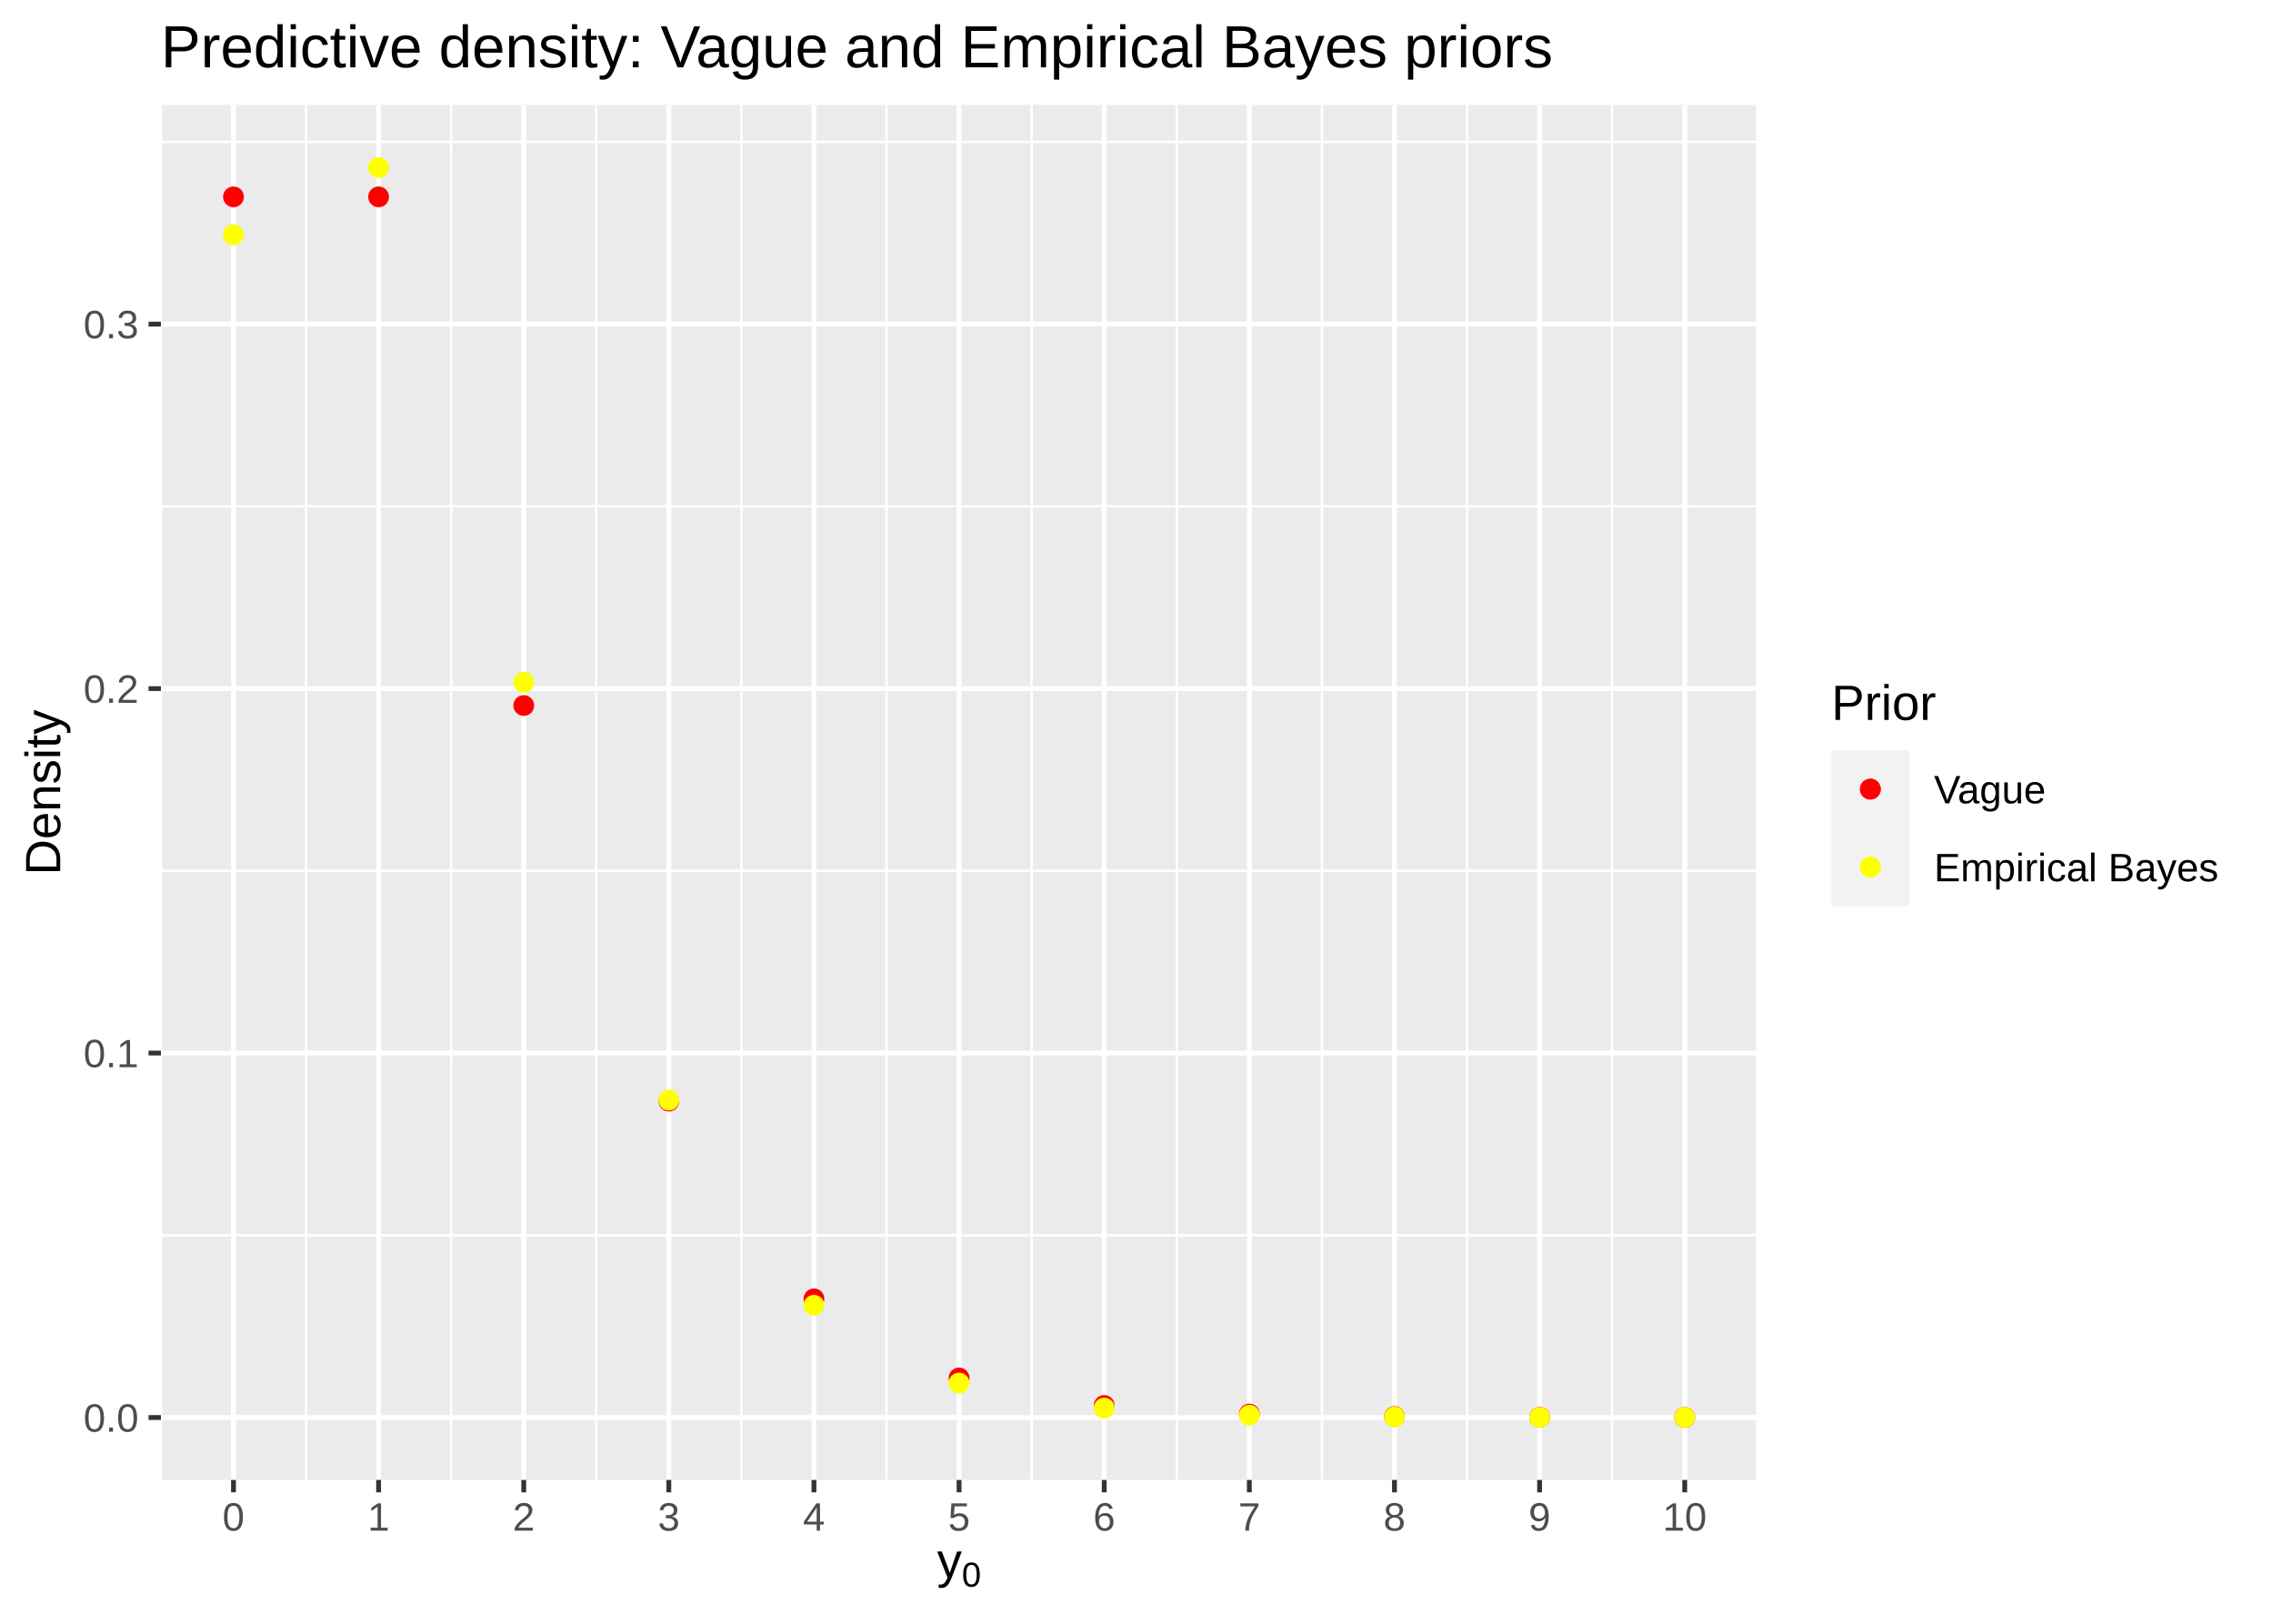
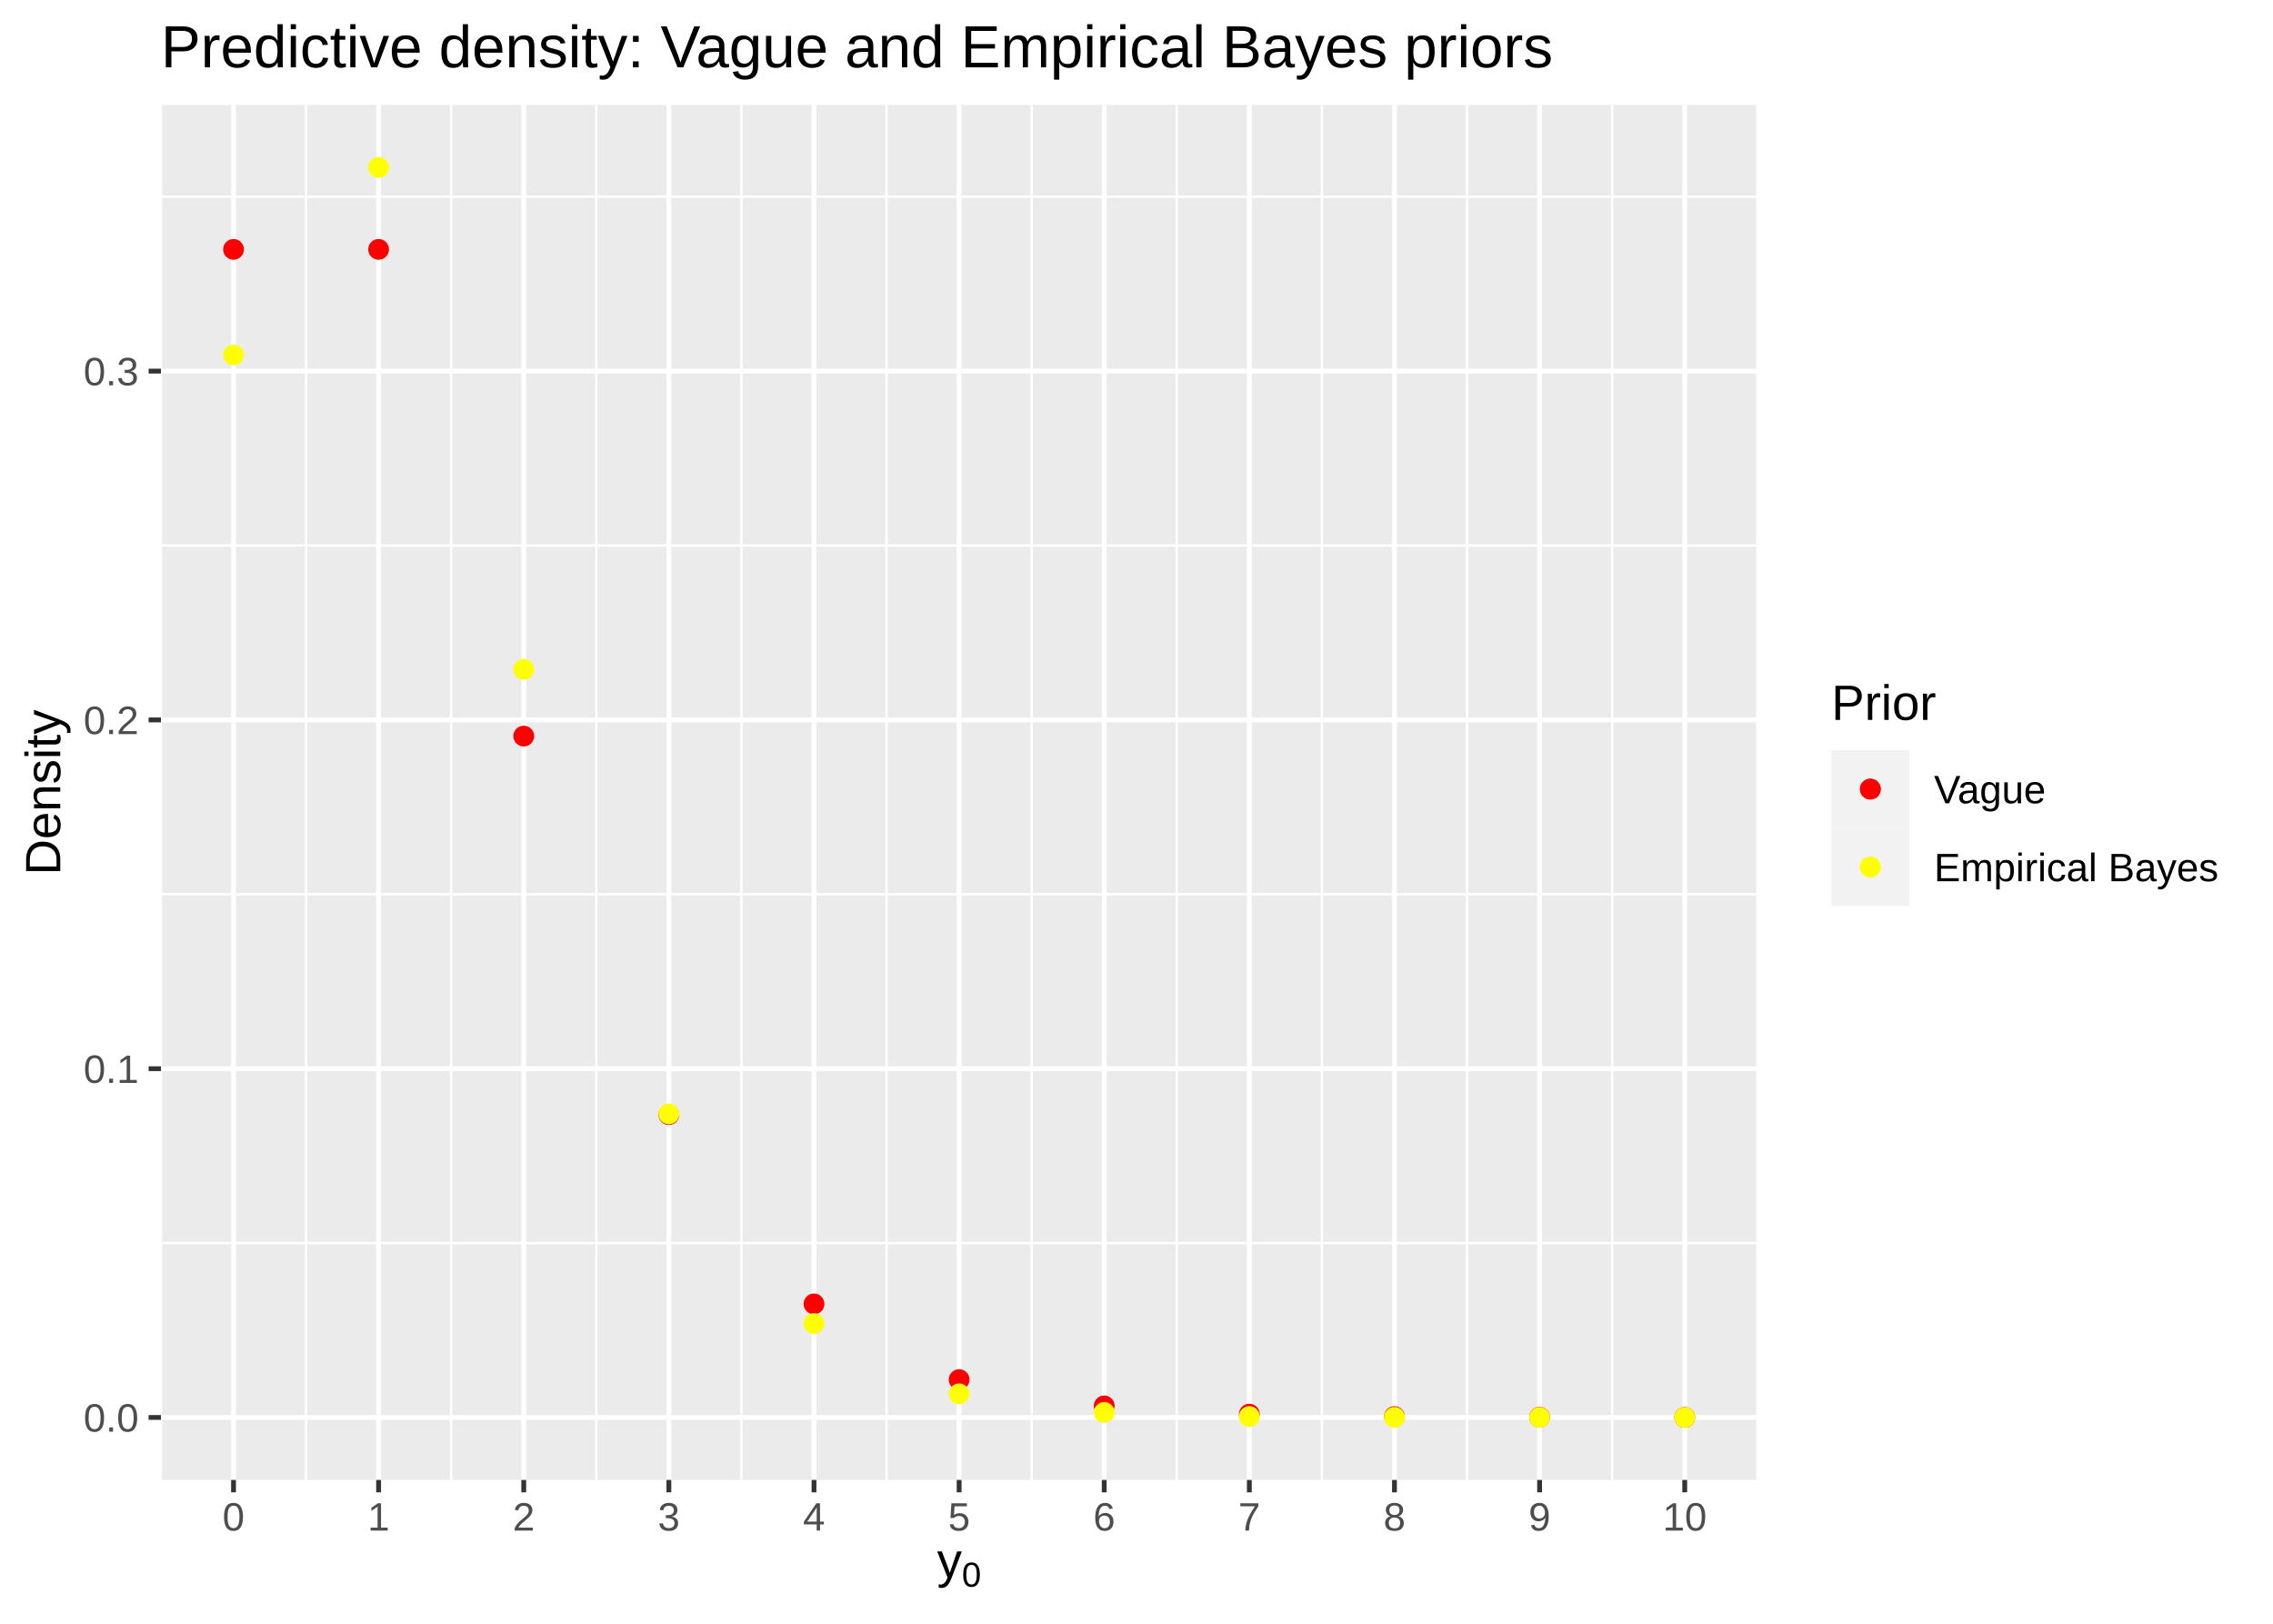
- <svg xmlns="http://www.w3.org/2000/svg" viewBox="0 0 504.00 360.00">
+ <svg xmlns="http://www.w3.org/2000/svg" class="svglite" width="504.00pt" height="360.00pt" viewBox="0 0 504.00 360.00">
  <defs>
    <style type="text/css">
-     line, polyline, polygon, path, rect, circle {
+     .svglite line, .svglite polyline, .svglite polygon, .svglite path, .svglite rect, .svglite circle {
      fill: none;
      stroke: #000000;
      stroke-linecap: round;
      stroke-linejoin: round;
      stroke-miterlimit: 10.00;
    }
  </style>
  </defs>
  <rect width="100%" height="100%" style="stroke: none; fill: #FFFFFF;" />
-   <rect x="0" y="0.00" width="504.00" height="360.00" style="stroke-width: 1.07; stroke: #FFFFFF; fill: #FFFFFF;" />
  <defs>
-     <clipPath id="cpMzUuNjh8Mzg5LjY1fDMyOC4xM3wyMy4yNw==">
-       <rect x="35.68" y="23.27" width="353.97" height="304.86" />
-     </clipPath>
-   </defs>
-   <rect x="35.68" y="23.27" width="353.97" height="304.86" style="stroke-width: 1.07; stroke: none; fill: #EBEBEB;" clip-path="url(#cpMzUuNjh8Mzg5LjY1fDMyOC4xM3wyMy4yNw==)" />
-   <polyline points="35.68,273.88 389.65,273.88 " style="stroke-width: 0.53; stroke: #FFFFFF; stroke-linecap: butt;" clip-path="url(#cpMzUuNjh8Mzg5LjY1fDMyOC4xM3wyMy4yNw==)" />
-   <polyline points="35.68,193.07 389.65,193.07 " style="stroke-width: 0.53; stroke: #FFFFFF; stroke-linecap: butt;" clip-path="url(#cpMzUuNjh8Mzg5LjY1fDMyOC4xM3wyMy4yNw==)" />
-   <polyline points="35.68,112.26 389.65,112.26 " style="stroke-width: 0.53; stroke: #FFFFFF; stroke-linecap: butt;" clip-path="url(#cpMzUuNjh8Mzg5LjY1fDMyOC4xM3wyMy4yNw==)" />
-   <polyline points="35.68,31.46 389.65,31.46 " style="stroke-width: 0.53; stroke: #FFFFFF; stroke-linecap: butt;" clip-path="url(#cpMzUuNjh8Mzg5LjY1fDMyOC4xM3wyMy4yNw==)" />
-   <polyline points="35.68,328.13 35.68,23.27 " style="stroke-width: 0.53; stroke: #FFFFFF; stroke-linecap: butt;" clip-path="url(#cpMzUuNjh8Mzg5LjY1fDMyOC4xM3wyMy4yNw==)" />
-   <polyline points="67.86,328.13 67.86,23.27 " style="stroke-width: 0.53; stroke: #FFFFFF; stroke-linecap: butt;" clip-path="url(#cpMzUuNjh8Mzg5LjY1fDMyOC4xM3wyMy4yNw==)" />
-   <polyline points="100.04,328.13 100.04,23.27 " style="stroke-width: 0.53; stroke: #FFFFFF; stroke-linecap: butt;" clip-path="url(#cpMzUuNjh8Mzg5LjY1fDMyOC4xM3wyMy4yNw==)" />
-   <polyline points="132.21,328.13 132.21,23.27 " style="stroke-width: 0.53; stroke: #FFFFFF; stroke-linecap: butt;" clip-path="url(#cpMzUuNjh8Mzg5LjY1fDMyOC4xM3wyMy4yNw==)" />
-   <polyline points="164.39,328.13 164.39,23.27 " style="stroke-width: 0.53; stroke: #FFFFFF; stroke-linecap: butt;" clip-path="url(#cpMzUuNjh8Mzg5LjY1fDMyOC4xM3wyMy4yNw==)" />
-   <polyline points="196.57,328.13 196.57,23.27 " style="stroke-width: 0.53; stroke: #FFFFFF; stroke-linecap: butt;" clip-path="url(#cpMzUuNjh8Mzg5LjY1fDMyOC4xM3wyMy4yNw==)" />
-   <polyline points="228.75,328.13 228.75,23.27 " style="stroke-width: 0.53; stroke: #FFFFFF; stroke-linecap: butt;" clip-path="url(#cpMzUuNjh8Mzg5LjY1fDMyOC4xM3wyMy4yNw==)" />
-   <polyline points="260.93,328.13 260.93,23.27 " style="stroke-width: 0.53; stroke: #FFFFFF; stroke-linecap: butt;" clip-path="url(#cpMzUuNjh8Mzg5LjY1fDMyOC4xM3wyMy4yNw==)" />
-   <polyline points="293.11,328.13 293.11,23.27 " style="stroke-width: 0.53; stroke: #FFFFFF; stroke-linecap: butt;" clip-path="url(#cpMzUuNjh8Mzg5LjY1fDMyOC4xM3wyMy4yNw==)" />
-   <polyline points="325.29,328.13 325.29,23.27 " style="stroke-width: 0.53; stroke: #FFFFFF; stroke-linecap: butt;" clip-path="url(#cpMzUuNjh8Mzg5LjY1fDMyOC4xM3wyMy4yNw==)" />
-   <polyline points="357.47,328.13 357.47,23.27 " style="stroke-width: 0.53; stroke: #FFFFFF; stroke-linecap: butt;" clip-path="url(#cpMzUuNjh8Mzg5LjY1fDMyOC4xM3wyMy4yNw==)" />
-   <polyline points="389.65,328.13 389.65,23.27 " style="stroke-width: 0.53; stroke: #FFFFFF; stroke-linecap: butt;" clip-path="url(#cpMzUuNjh8Mzg5LjY1fDMyOC4xM3wyMy4yNw==)" />
-   <polyline points="35.68,314.28 389.65,314.28 " style="stroke-width: 1.07; stroke: #FFFFFF; stroke-linecap: butt;" clip-path="url(#cpMzUuNjh8Mzg5LjY1fDMyOC4xM3wyMy4yNw==)" />
-   <polyline points="35.68,233.47 389.65,233.47 " style="stroke-width: 1.07; stroke: #FFFFFF; stroke-linecap: butt;" clip-path="url(#cpMzUuNjh8Mzg5LjY1fDMyOC4xM3wyMy4yNw==)" />
-   <polyline points="35.68,152.67 389.65,152.67 " style="stroke-width: 1.07; stroke: #FFFFFF; stroke-linecap: butt;" clip-path="url(#cpMzUuNjh8Mzg5LjY1fDMyOC4xM3wyMy4yNw==)" />
-   <polyline points="35.68,71.86 389.65,71.86 " style="stroke-width: 1.07; stroke: #FFFFFF; stroke-linecap: butt;" clip-path="url(#cpMzUuNjh8Mzg5LjY1fDMyOC4xM3wyMy4yNw==)" />
-   <polyline points="51.77,328.13 51.77,23.27 " style="stroke-width: 1.07; stroke: #FFFFFF; stroke-linecap: butt;" clip-path="url(#cpMzUuNjh8Mzg5LjY1fDMyOC4xM3wyMy4yNw==)" />
-   <polyline points="83.95,328.13 83.95,23.27 " style="stroke-width: 1.07; stroke: #FFFFFF; stroke-linecap: butt;" clip-path="url(#cpMzUuNjh8Mzg5LjY1fDMyOC4xM3wyMy4yNw==)" />
-   <polyline points="116.13,328.13 116.13,23.27 " style="stroke-width: 1.07; stroke: #FFFFFF; stroke-linecap: butt;" clip-path="url(#cpMzUuNjh8Mzg5LjY1fDMyOC4xM3wyMy4yNw==)" />
-   <polyline points="148.30,328.13 148.30,23.27 " style="stroke-width: 1.07; stroke: #FFFFFF; stroke-linecap: butt;" clip-path="url(#cpMzUuNjh8Mzg5LjY1fDMyOC4xM3wyMy4yNw==)" />
-   <polyline points="180.48,328.13 180.48,23.27 " style="stroke-width: 1.07; stroke: #FFFFFF; stroke-linecap: butt;" clip-path="url(#cpMzUuNjh8Mzg5LjY1fDMyOC4xM3wyMy4yNw==)" />
-   <polyline points="212.66,328.13 212.66,23.27 " style="stroke-width: 1.07; stroke: #FFFFFF; stroke-linecap: butt;" clip-path="url(#cpMzUuNjh8Mzg5LjY1fDMyOC4xM3wyMy4yNw==)" />
-   <polyline points="244.84,328.13 244.84,23.27 " style="stroke-width: 1.07; stroke: #FFFFFF; stroke-linecap: butt;" clip-path="url(#cpMzUuNjh8Mzg5LjY1fDMyOC4xM3wyMy4yNw==)" />
-   <polyline points="277.02,328.13 277.02,23.27 " style="stroke-width: 1.07; stroke: #FFFFFF; stroke-linecap: butt;" clip-path="url(#cpMzUuNjh8Mzg5LjY1fDMyOC4xM3wyMy4yNw==)" />
-   <polyline points="309.20,328.13 309.20,23.27 " style="stroke-width: 1.07; stroke: #FFFFFF; stroke-linecap: butt;" clip-path="url(#cpMzUuNjh8Mzg5LjY1fDMyOC4xM3wyMy4yNw==)" />
-   <polyline points="341.38,328.13 341.38,23.27 " style="stroke-width: 1.07; stroke: #FFFFFF; stroke-linecap: butt;" clip-path="url(#cpMzUuNjh8Mzg5LjY1fDMyOC4xM3wyMy4yNw==)" />
-   <polyline points="373.56,328.13 373.56,23.27 " style="stroke-width: 1.07; stroke: #FFFFFF; stroke-linecap: butt;" clip-path="url(#cpMzUuNjh8Mzg5LjY1fDMyOC4xM3wyMy4yNw==)" />
-   <circle cx="51.77" cy="43.65" r="1.95" style="stroke-width: 0.71; stroke: #FF0000; fill: #FF0000;" clip-path="url(#cpMzUuNjh8Mzg5LjY1fDMyOC4xM3wyMy4yNw==)" />
-   <circle cx="83.95" cy="43.65" r="1.95" style="stroke-width: 0.71; stroke: #FF0000; fill: #FF0000;" clip-path="url(#cpMzUuNjh8Mzg5LjY1fDMyOC4xM3wyMy4yNw==)" />
-   <circle cx="116.13" cy="156.42" r="1.95" style="stroke-width: 0.71; stroke: #FF0000; fill: #FF0000;" clip-path="url(#cpMzUuNjh8Mzg5LjY1fDMyOC4xM3wyMy4yNw==)" />
-   <circle cx="148.30" cy="244.12" r="1.95" style="stroke-width: 0.71; stroke: #FF0000; fill: #FF0000;" clip-path="url(#cpMzUuNjh8Mzg5LjY1fDMyOC4xM3wyMy4yNw==)" />
-   <circle cx="180.48" cy="287.97" r="1.95" style="stroke-width: 0.71; stroke: #FF0000; fill: #FF0000;" clip-path="url(#cpMzUuNjh8Mzg5LjY1fDMyOC4xM3wyMy4yNw==)" />
-   <circle cx="212.66" cy="305.51" r="1.95" style="stroke-width: 0.71; stroke: #FF0000; fill: #FF0000;" clip-path="url(#cpMzUuNjh8Mzg5LjY1fDMyOC4xM3wyMy4yNw==)" />
-   <circle cx="244.84" cy="311.60" r="1.95" style="stroke-width: 0.71; stroke: #FF0000; fill: #FF0000;" clip-path="url(#cpMzUuNjh8Mzg5LjY1fDMyOC4xM3wyMy4yNw==)" />
-   <circle cx="277.02" cy="313.51" r="1.95" style="stroke-width: 0.71; stroke: #FF0000; fill: #FF0000;" clip-path="url(#cpMzUuNjh8Mzg5LjY1fDMyOC4xM3wyMy4yNw==)" />
-   <circle cx="309.20" cy="314.07" r="1.95" style="stroke-width: 0.71; stroke: #FF0000; fill: #FF0000;" clip-path="url(#cpMzUuNjh8Mzg5LjY1fDMyOC4xM3wyMy4yNw==)" />
-   <circle cx="341.38" cy="314.23" r="1.95" style="stroke-width: 0.71; stroke: #FF0000; fill: #FF0000;" clip-path="url(#cpMzUuNjh8Mzg5LjY1fDMyOC4xM3wyMy4yNw==)" />
-   <circle cx="373.56" cy="314.27" r="1.95" style="stroke-width: 0.71; stroke: #FF0000; fill: #FF0000;" clip-path="url(#cpMzUuNjh8Mzg5LjY1fDMyOC4xM3wyMy4yNw==)" />
-   <circle cx="51.77" cy="52.05" r="1.95" style="stroke-width: 0.71; stroke: #FFFF00; fill: #FFFF00;" clip-path="url(#cpMzUuNjh8Mzg5LjY1fDMyOC4xM3wyMy4yNw==)" />
-   <circle cx="83.95" cy="37.13" r="1.95" style="stroke-width: 0.71; stroke: #FFFF00; fill: #FFFF00;" clip-path="url(#cpMzUuNjh8Mzg5LjY1fDMyOC4xM3wyMy4yNw==)" />
-   <circle cx="116.13" cy="151.29" r="1.95" style="stroke-width: 0.71; stroke: #FFFF00; fill: #FFFF00;" clip-path="url(#cpMzUuNjh8Mzg5LjY1fDMyOC4xM3wyMy4yNw==)" />
-   <circle cx="148.30" cy="243.90" r="1.95" style="stroke-width: 0.71; stroke: #FFFF00; fill: #FFFF00;" clip-path="url(#cpMzUuNjh8Mzg5LjY1fDMyOC4xM3wyMy4yNw==)" />
-   <circle cx="180.48" cy="289.39" r="1.95" style="stroke-width: 0.71; stroke: #FFFF00; fill: #FFFF00;" clip-path="url(#cpMzUuNjh8Mzg5LjY1fDMyOC4xM3wyMy4yNw==)" />
-   <circle cx="212.66" cy="306.64" r="1.95" style="stroke-width: 0.71; stroke: #FFFF00; fill: #FFFF00;" clip-path="url(#cpMzUuNjh8Mzg5LjY1fDMyOC4xM3wyMy4yNw==)" />
-   <circle cx="244.84" cy="312.18" r="1.95" style="stroke-width: 0.71; stroke: #FFFF00; fill: #FFFF00;" clip-path="url(#cpMzUuNjh8Mzg5LjY1fDMyOC4xM3wyMy4yNw==)" />
-   <circle cx="277.02" cy="313.75" r="1.95" style="stroke-width: 0.71; stroke: #FFFF00; fill: #FFFF00;" clip-path="url(#cpMzUuNjh8Mzg5LjY1fDMyOC4xM3wyMy4yNw==)" />
-   <circle cx="309.20" cy="314.15" r="1.95" style="stroke-width: 0.71; stroke: #FFFF00; fill: #FFFF00;" clip-path="url(#cpMzUuNjh8Mzg5LjY1fDMyOC4xM3wyMy4yNw==)" />
-   <circle cx="341.38" cy="314.25" r="1.95" style="stroke-width: 0.71; stroke: #FFFF00; fill: #FFFF00;" clip-path="url(#cpMzUuNjh8Mzg5LjY1fDMyOC4xM3wyMy4yNw==)" />
-   <circle cx="373.56" cy="314.27" r="1.95" style="stroke-width: 0.71; stroke: #FFFF00; fill: #FFFF00;" clip-path="url(#cpMzUuNjh8Mzg5LjY1fDMyOC4xM3wyMy4yNw==)" />
-   <defs>
-     <clipPath id="cpMC4wMHw1MDQuMDB8MzYwLjAwfDAuMDA=">
+     <clipPath id="cpMC4wMHw1MDQuMDB8MC4wMHwzNjAuMDA=">
      <rect x="0.00" y="0.00" width="504.00" height="360.00" />
    </clipPath>
  </defs>
-   <g clip-path="url(#cpMC4wMHw1MDQuMDB8MzYwLjAwfDAuMDA=)">
-     <text x="18.51" y="317.43" style="font-size: 8.80px; fill: #4D4D4D; font-family: Arial;" textLength="12.23px" lengthAdjust="spacingAndGlyphs">0.0</text>
+   <g clip-path="url(#cpMC4wMHw1MDQuMDB8MC4wMHwzNjAuMDA=)">
+     <rect x="0" y="0.00" width="504.00" height="360.00" style="stroke-width: 1.07; stroke: #FFFFFF; fill: #FFFFFF;" />
  </g>
-   <g clip-path="url(#cpMC4wMHw1MDQuMDB8MzYwLjAwfDAuMDA=)">
-     <text x="18.51" y="236.62" style="font-size: 8.80px; fill: #4D4D4D; font-family: Arial;" textLength="12.23px" lengthAdjust="spacingAndGlyphs">0.1</text>
+   <defs>
+     <clipPath id="cpMzUuNjl8Mzg5LjY1fDIzLjI3fDMyOC4xMg==">
+       <rect x="35.69" y="23.27" width="353.96" height="304.86" />
+     </clipPath>
+   </defs>
+   <g clip-path="url(#cpMzUuNjl8Mzg5LjY1fDIzLjI3fDMyOC4xMg==)">
+     <rect x="35.69" y="23.27" width="353.96" height="304.86" style="stroke-width: 1.07; stroke: none; fill: #EBEBEB;" />
+     <polyline points="35.69,275.60 389.65,275.60 " style="stroke-width: 0.53; stroke: #FFFFFF; stroke-linecap: butt;" />
+     <polyline points="35.69,198.27 389.65,198.27 " style="stroke-width: 0.53; stroke: #FFFFFF; stroke-linecap: butt;" />
+     <polyline points="35.69,120.95 389.65,120.95 " style="stroke-width: 0.53; stroke: #FFFFFF; stroke-linecap: butt;" />
+     <polyline points="35.69,43.62 389.65,43.62 " style="stroke-width: 0.53; stroke: #FFFFFF; stroke-linecap: butt;" />
+     <polyline points="35.69,328.12 35.69,23.27 " style="stroke-width: 0.53; stroke: #FFFFFF; stroke-linecap: butt;" />
+     <polyline points="67.87,328.12 67.87,23.27 " style="stroke-width: 0.53; stroke: #FFFFFF; stroke-linecap: butt;" />
+     <polyline points="100.04,328.12 100.04,23.27 " style="stroke-width: 0.53; stroke: #FFFFFF; stroke-linecap: butt;" />
+     <polyline points="132.22,328.12 132.22,23.27 " style="stroke-width: 0.53; stroke: #FFFFFF; stroke-linecap: butt;" />
+     <polyline points="164.40,328.12 164.40,23.27 " style="stroke-width: 0.53; stroke: #FFFFFF; stroke-linecap: butt;" />
+     <polyline points="196.58,328.12 196.58,23.27 " style="stroke-width: 0.53; stroke: #FFFFFF; stroke-linecap: butt;" />
+     <polyline points="228.76,328.12 228.76,23.27 " style="stroke-width: 0.53; stroke: #FFFFFF; stroke-linecap: butt;" />
+     <polyline points="260.93,328.12 260.93,23.27 " style="stroke-width: 0.53; stroke: #FFFFFF; stroke-linecap: butt;" />
+     <polyline points="293.11,328.12 293.11,23.27 " style="stroke-width: 0.53; stroke: #FFFFFF; stroke-linecap: butt;" />
+     <polyline points="325.29,328.12 325.29,23.27 " style="stroke-width: 0.53; stroke: #FFFFFF; stroke-linecap: butt;" />
+     <polyline points="357.47,328.12 357.47,23.27 " style="stroke-width: 0.53; stroke: #FFFFFF; stroke-linecap: butt;" />
+     <polyline points="389.65,328.12 389.65,23.27 " style="stroke-width: 0.53; stroke: #FFFFFF; stroke-linecap: butt;" />
+     <polyline points="35.69,314.26 389.65,314.26 " style="stroke-width: 1.07; stroke: #FFFFFF; stroke-linecap: butt;" />
+     <polyline points="35.69,236.94 389.65,236.94 " style="stroke-width: 1.07; stroke: #FFFFFF; stroke-linecap: butt;" />
+     <polyline points="35.69,159.61 389.65,159.61 " style="stroke-width: 1.07; stroke: #FFFFFF; stroke-linecap: butt;" />
+     <polyline points="35.69,82.28 389.65,82.28 " style="stroke-width: 1.07; stroke: #FFFFFF; stroke-linecap: butt;" />
+     <polyline points="51.78,328.12 51.78,23.27 " style="stroke-width: 1.07; stroke: #FFFFFF; stroke-linecap: butt;" />
+     <polyline points="83.95,328.12 83.95,23.27 " style="stroke-width: 1.07; stroke: #FFFFFF; stroke-linecap: butt;" />
+     <polyline points="116.13,328.12 116.13,23.27 " style="stroke-width: 1.07; stroke: #FFFFFF; stroke-linecap: butt;" />
+     <polyline points="148.31,328.12 148.31,23.27 " style="stroke-width: 1.07; stroke: #FFFFFF; stroke-linecap: butt;" />
+     <polyline points="180.49,328.12 180.49,23.27 " style="stroke-width: 1.07; stroke: #FFFFFF; stroke-linecap: butt;" />
+     <polyline points="212.67,328.12 212.67,23.27 " style="stroke-width: 1.07; stroke: #FFFFFF; stroke-linecap: butt;" />
+     <polyline points="244.84,328.12 244.84,23.27 " style="stroke-width: 1.07; stroke: #FFFFFF; stroke-linecap: butt;" />
+     <polyline points="277.02,328.12 277.02,23.27 " style="stroke-width: 1.07; stroke: #FFFFFF; stroke-linecap: butt;" />
+     <polyline points="309.20,328.12 309.20,23.27 " style="stroke-width: 1.07; stroke: #FFFFFF; stroke-linecap: butt;" />
+     <polyline points="341.38,328.12 341.38,23.27 " style="stroke-width: 1.07; stroke: #FFFFFF; stroke-linecap: butt;" />
+     <polyline points="373.56,328.12 373.56,23.27 " style="stroke-width: 1.07; stroke: #FFFFFF; stroke-linecap: butt;" />
+     <circle cx="51.78" cy="55.29" r="1.95" style="stroke-width: 0.71; stroke: #FF0000; fill: #FF0000;" />
+     <circle cx="83.95" cy="55.29" r="1.95" style="stroke-width: 0.71; stroke: #FF0000; fill: #FF0000;" />
+     <circle cx="116.13" cy="163.20" r="1.95" style="stroke-width: 0.71; stroke: #FF0000; fill: #FF0000;" />
+     <circle cx="148.31" cy="247.13" r="1.95" style="stroke-width: 0.71; stroke: #FF0000; fill: #FF0000;" />
+     <circle cx="180.49" cy="289.09" r="1.95" style="stroke-width: 0.71; stroke: #FF0000; fill: #FF0000;" />
+     <circle cx="212.67" cy="305.87" r="1.95" style="stroke-width: 0.71; stroke: #FF0000; fill: #FF0000;" />
+     <circle cx="244.84" cy="311.70" r="1.95" style="stroke-width: 0.71; stroke: #FF0000; fill: #FF0000;" />
+     <circle cx="277.02" cy="313.53" r="1.95" style="stroke-width: 0.71; stroke: #FF0000; fill: #FF0000;" />
+     <circle cx="309.20" cy="314.07" r="1.95" style="stroke-width: 0.71; stroke: #FF0000; fill: #FF0000;" />
+     <circle cx="341.38" cy="314.21" r="1.95" style="stroke-width: 0.71; stroke: #FF0000; fill: #FF0000;" />
+     <circle cx="373.56" cy="314.25" r="1.95" style="stroke-width: 0.71; stroke: #FF0000; fill: #FF0000;" />
+     <circle cx="51.78" cy="78.70" r="1.95" style="stroke-width: 0.71; stroke: #FFFF00; fill: #FFFF00;" />
+     <circle cx="83.95" cy="37.12" r="1.95" style="stroke-width: 0.71; stroke: #FFFF00; fill: #FFFF00;" />
+     <circle cx="116.13" cy="148.41" r="1.95" style="stroke-width: 0.71; stroke: #FFFF00; fill: #FFFF00;" />
+     <circle cx="148.31" cy="246.97" r="1.95" style="stroke-width: 0.71; stroke: #FFFF00; fill: #FFFF00;" />
+     <circle cx="180.49" cy="293.45" r="1.95" style="stroke-width: 0.71; stroke: #FFFF00; fill: #FFFF00;" />
+     <circle cx="212.67" cy="309.03" r="1.95" style="stroke-width: 0.71; stroke: #FFFF00; fill: #FFFF00;" />
+     <circle cx="244.84" cy="313.15" r="1.95" style="stroke-width: 0.71; stroke: #FFFF00; fill: #FFFF00;" />
+     <circle cx="277.02" cy="314.06" r="1.95" style="stroke-width: 0.71; stroke: #FFFF00; fill: #FFFF00;" />
+     <circle cx="309.20" cy="314.23" r="1.95" style="stroke-width: 0.71; stroke: #FFFF00; fill: #FFFF00;" />
+     <circle cx="341.38" cy="314.26" r="1.95" style="stroke-width: 0.71; stroke: #FFFF00; fill: #FFFF00;" />
+     <circle cx="373.56" cy="314.26" r="1.95" style="stroke-width: 0.71; stroke: #FFFF00; fill: #FFFF00;" />
  </g>
-   <g clip-path="url(#cpMC4wMHw1MDQuMDB8MzYwLjAwfDAuMDA=)">
-     <text x="18.51" y="155.82" style="font-size: 8.80px; fill: #4D4D4D; font-family: Arial;" textLength="12.23px" lengthAdjust="spacingAndGlyphs">0.2</text>
-   </g>
-   <g clip-path="url(#cpMC4wMHw1MDQuMDB8MzYwLjAwfDAuMDA=)">
-     <text x="18.51" y="75.01" style="font-size: 8.80px; fill: #4D4D4D; font-family: Arial;" textLength="12.23px" lengthAdjust="spacingAndGlyphs">0.3</text>
-   </g>
-   <polyline points="32.94,314.28 35.68,314.28 " style="stroke-width: 1.07; stroke: #333333; stroke-linecap: butt;" clip-path="url(#cpMC4wMHw1MDQuMDB8MzYwLjAwfDAuMDA=)" />
-   <polyline points="32.94,233.47 35.68,233.47 " style="stroke-width: 1.07; stroke: #333333; stroke-linecap: butt;" clip-path="url(#cpMC4wMHw1MDQuMDB8MzYwLjAwfDAuMDA=)" />
-   <polyline points="32.94,152.67 35.68,152.67 " style="stroke-width: 1.07; stroke: #333333; stroke-linecap: butt;" clip-path="url(#cpMC4wMHw1MDQuMDB8MzYwLjAwfDAuMDA=)" />
-   <polyline points="32.94,71.86 35.68,71.86 " style="stroke-width: 1.07; stroke: #333333; stroke-linecap: butt;" clip-path="url(#cpMC4wMHw1MDQuMDB8MzYwLjAwfDAuMDA=)" />
-   <polyline points="51.77,330.87 51.77,328.13 " style="stroke-width: 1.07; stroke: #333333; stroke-linecap: butt;" clip-path="url(#cpMC4wMHw1MDQuMDB8MzYwLjAwfDAuMDA=)" />
-   <polyline points="83.95,330.87 83.95,328.13 " style="stroke-width: 1.07; stroke: #333333; stroke-linecap: butt;" clip-path="url(#cpMC4wMHw1MDQuMDB8MzYwLjAwfDAuMDA=)" />
-   <polyline points="116.13,330.87 116.13,328.13 " style="stroke-width: 1.07; stroke: #333333; stroke-linecap: butt;" clip-path="url(#cpMC4wMHw1MDQuMDB8MzYwLjAwfDAuMDA=)" />
-   <polyline points="148.30,330.87 148.30,328.13 " style="stroke-width: 1.07; stroke: #333333; stroke-linecap: butt;" clip-path="url(#cpMC4wMHw1MDQuMDB8MzYwLjAwfDAuMDA=)" />
-   <polyline points="180.48,330.87 180.48,328.13 " style="stroke-width: 1.07; stroke: #333333; stroke-linecap: butt;" clip-path="url(#cpMC4wMHw1MDQuMDB8MzYwLjAwfDAuMDA=)" />
-   <polyline points="212.66,330.87 212.66,328.13 " style="stroke-width: 1.07; stroke: #333333; stroke-linecap: butt;" clip-path="url(#cpMC4wMHw1MDQuMDB8MzYwLjAwfDAuMDA=)" />
-   <polyline points="244.84,330.87 244.84,328.13 " style="stroke-width: 1.07; stroke: #333333; stroke-linecap: butt;" clip-path="url(#cpMC4wMHw1MDQuMDB8MzYwLjAwfDAuMDA=)" />
-   <polyline points="277.02,330.87 277.02,328.13 " style="stroke-width: 1.07; stroke: #333333; stroke-linecap: butt;" clip-path="url(#cpMC4wMHw1MDQuMDB8MzYwLjAwfDAuMDA=)" />
-   <polyline points="309.20,330.87 309.20,328.13 " style="stroke-width: 1.07; stroke: #333333; stroke-linecap: butt;" clip-path="url(#cpMC4wMHw1MDQuMDB8MzYwLjAwfDAuMDA=)" />
-   <polyline points="341.38,330.87 341.38,328.13 " style="stroke-width: 1.07; stroke: #333333; stroke-linecap: butt;" clip-path="url(#cpMC4wMHw1MDQuMDB8MzYwLjAwfDAuMDA=)" />
-   <polyline points="373.56,330.87 373.56,328.13 " style="stroke-width: 1.07; stroke: #333333; stroke-linecap: butt;" clip-path="url(#cpMC4wMHw1MDQuMDB8MzYwLjAwfDAuMDA=)" />
-   <g clip-path="url(#cpMC4wMHw1MDQuMDB8MzYwLjAwfDAuMDA=)">
-     <text x="49.32" y="339.36" style="font-size: 8.80px; fill: #4D4D4D; font-family: Arial;" textLength="4.89px" lengthAdjust="spacingAndGlyphs">0</text>
-   </g>
-   <g clip-path="url(#cpMC4wMHw1MDQuMDB8MzYwLjAwfDAuMDA=)">
-     <text x="81.50" y="339.36" style="font-size: 8.80px; fill: #4D4D4D; font-family: Arial;" textLength="4.89px" lengthAdjust="spacingAndGlyphs">1</text>
-   </g>
-   <g clip-path="url(#cpMC4wMHw1MDQuMDB8MzYwLjAwfDAuMDA=)">
-     <text x="113.68" y="339.36" style="font-size: 8.80px; fill: #4D4D4D; font-family: Arial;" textLength="4.89px" lengthAdjust="spacingAndGlyphs">2</text>
-   </g>
-   <g clip-path="url(#cpMC4wMHw1MDQuMDB8MzYwLjAwfDAuMDA=)">
-     <text x="145.86" y="339.36" style="font-size: 8.80px; fill: #4D4D4D; font-family: Arial;" textLength="4.89px" lengthAdjust="spacingAndGlyphs">3</text>
-   </g>
-   <g clip-path="url(#cpMC4wMHw1MDQuMDB8MzYwLjAwfDAuMDA=)">
-     <text x="178.04" y="339.36" style="font-size: 8.80px; fill: #4D4D4D; font-family: Arial;" textLength="4.89px" lengthAdjust="spacingAndGlyphs">4</text>
-   </g>
-   <g clip-path="url(#cpMC4wMHw1MDQuMDB8MzYwLjAwfDAuMDA=)">
-     <text x="210.22" y="339.36" style="font-size: 8.80px; fill: #4D4D4D; font-family: Arial;" textLength="4.89px" lengthAdjust="spacingAndGlyphs">5</text>
-   </g>
-   <g clip-path="url(#cpMC4wMHw1MDQuMDB8MzYwLjAwfDAuMDA=)">
-     <text x="242.39" y="339.36" style="font-size: 8.80px; fill: #4D4D4D; font-family: Arial;" textLength="4.89px" lengthAdjust="spacingAndGlyphs">6</text>
-   </g>
-   <g clip-path="url(#cpMC4wMHw1MDQuMDB8MzYwLjAwfDAuMDA=)">
-     <text x="274.57" y="339.36" style="font-size: 8.80px; fill: #4D4D4D; font-family: Arial;" textLength="4.89px" lengthAdjust="spacingAndGlyphs">7</text>
-   </g>
-   <g clip-path="url(#cpMC4wMHw1MDQuMDB8MzYwLjAwfDAuMDA=)">
-     <text x="306.75" y="339.36" style="font-size: 8.80px; fill: #4D4D4D; font-family: Arial;" textLength="4.89px" lengthAdjust="spacingAndGlyphs">8</text>
-   </g>
-   <g clip-path="url(#cpMC4wMHw1MDQuMDB8MzYwLjAwfDAuMDA=)">
-     <text x="338.93" y="339.36" style="font-size: 8.80px; fill: #4D4D4D; font-family: Arial;" textLength="4.89px" lengthAdjust="spacingAndGlyphs">9</text>
-   </g>
-   <g clip-path="url(#cpMC4wMHw1MDQuMDB8MzYwLjAwfDAuMDA=)">
-     <text x="368.66" y="339.36" style="font-size: 8.80px; fill: #4D4D4D; font-family: Arial;" textLength="9.79px" lengthAdjust="spacingAndGlyphs">10</text>
-   </g>
-   <g clip-path="url(#cpMC4wMHw1MDQuMDB8MzYwLjAwfDAuMDA=)">
-     <text x="207.77" y="349.79" style="font-size: 11.00px; font-family: Arial;" textLength="5.50px" lengthAdjust="spacingAndGlyphs">y</text>
-   </g>
-   <g clip-path="url(#cpMC4wMHw1MDQuMDB8MzYwLjAwfDAuMDA=)">
-     <text x="213.27" y="351.78" style="font-size: 7.70px; font-family: Arial;" textLength="4.28px" lengthAdjust="spacingAndGlyphs">0</text>
-   </g>
-   <g clip-path="url(#cpMC4wMHw1MDQuMDB8MzYwLjAwfDAuMDA=)">
-     <text transform="translate(13.35,194.04) rotate(-90)" style="font-size: 11.00px; font-family: Arial;" textLength="36.68px" lengthAdjust="spacingAndGlyphs">Density</text>
-   </g>
-   <rect x="400.61" y="145.04" width="97.92" height="61.32" style="stroke-width: 1.07; stroke: none; fill: #FFFFFF;" clip-path="url(#cpMC4wMHw1MDQuMDB8MzYwLjAwfDAuMDA=)" />
-   <g clip-path="url(#cpMC4wMHw1MDQuMDB8MzYwLjAwfDAuMDA=)">
-     <text x="406.08" y="159.62" style="font-size: 11.00px; font-family: Arial;" textLength="23.22px" lengthAdjust="spacingAndGlyphs">Prior</text>
-   </g>
-   <rect x="406.08" y="166.32" width="17.28" height="17.28" style="stroke-width: 1.07; stroke: none; fill: #F2F2F2;" clip-path="url(#cpMC4wMHw1MDQuMDB8MzYwLjAwfDAuMDA=)" />
-   <circle cx="414.72" cy="174.96" r="1.95" style="stroke-width: 0.71; stroke: #FF0000; fill: #FF0000;" clip-path="url(#cpMC4wMHw1MDQuMDB8MzYwLjAwfDAuMDA=)" />
-   <circle cx="414.72" cy="174.96" r="1.95" style="stroke-width: 0.71; stroke: #FF0000; fill: #FF0000;" clip-path="url(#cpMC4wMHw1MDQuMDB8MzYwLjAwfDAuMDA=)" />
-   <rect x="406.08" y="183.60" width="17.28" height="17.28" style="stroke-width: 1.07; stroke: none; fill: #F2F2F2;" clip-path="url(#cpMC4wMHw1MDQuMDB8MzYwLjAwfDAuMDA=)" />
-   <circle cx="414.72" cy="192.24" r="1.95" style="stroke-width: 0.71; stroke: #FFFF00; fill: #FFFF00;" clip-path="url(#cpMC4wMHw1MDQuMDB8MzYwLjAwfDAuMDA=)" />
-   <circle cx="414.72" cy="192.24" r="1.95" style="stroke-width: 0.71; stroke: #FFFF00; fill: #FFFF00;" clip-path="url(#cpMC4wMHw1MDQuMDB8MzYwLjAwfDAuMDA=)" />
-   <g clip-path="url(#cpMC4wMHw1MDQuMDB8MzYwLjAwfDAuMDA=)">
-     <text x="428.84" y="178.11" style="font-size: 8.80px; font-family: Arial;" textLength="25.45px" lengthAdjust="spacingAndGlyphs">Vague</text>
-   </g>
-   <g clip-path="url(#cpMC4wMHw1MDQuMDB8MzYwLjAwfDAuMDA=)">
-     <text x="428.84" y="195.39" style="font-size: 8.80px; font-family: Arial;" textLength="63.09px" lengthAdjust="spacingAndGlyphs">Empirical Bayes</text>
-   </g>
-   <g clip-path="url(#cpMC4wMHw1MDQuMDB8MzYwLjAwfDAuMDA=)">
-     <text x="35.68" y="14.93" style="font-size: 13.20px; font-family: Arial;" textLength="309.61px" lengthAdjust="spacingAndGlyphs">Predictive density: Vague and Empirical Bayes priors</text>
+   <g clip-path="url(#cpMC4wMHw1MDQuMDB8MC4wMHwzNjAuMDA=)">
+     <text x="30.76" y="317.41" text-anchor="end" style="font-size: 8.80px; fill: #4D4D4D; font-family: Arial;" textLength="12.24px" lengthAdjust="spacingAndGlyphs">0.0</text>
+     <text x="30.76" y="240.09" text-anchor="end" style="font-size: 8.80px; fill: #4D4D4D; font-family: Arial;" textLength="12.24px" lengthAdjust="spacingAndGlyphs">0.1</text>
+     <text x="30.76" y="162.76" text-anchor="end" style="font-size: 8.80px; fill: #4D4D4D; font-family: Arial;" textLength="12.24px" lengthAdjust="spacingAndGlyphs">0.2</text>
+     <text x="30.76" y="85.43" text-anchor="end" style="font-size: 8.80px; fill: #4D4D4D; font-family: Arial;" textLength="12.24px" lengthAdjust="spacingAndGlyphs">0.3</text>
+     <polyline points="32.95,314.26 35.69,314.26 " style="stroke-width: 1.07; stroke: #333333; stroke-linecap: butt;" />
+     <polyline points="32.95,236.94 35.69,236.94 " style="stroke-width: 1.07; stroke: #333333; stroke-linecap: butt;" />
+     <polyline points="32.95,159.61 35.69,159.61 " style="stroke-width: 1.07; stroke: #333333; stroke-linecap: butt;" />
+     <polyline points="32.95,82.28 35.69,82.28 " style="stroke-width: 1.07; stroke: #333333; stroke-linecap: butt;" />
+     <polyline points="51.78,330.86 51.78,328.12 " style="stroke-width: 1.07; stroke: #333333; stroke-linecap: butt;" />
+     <polyline points="83.95,330.86 83.95,328.12 " style="stroke-width: 1.07; stroke: #333333; stroke-linecap: butt;" />
+     <polyline points="116.13,330.86 116.13,328.12 " style="stroke-width: 1.07; stroke: #333333; stroke-linecap: butt;" />
+     <polyline points="148.31,330.86 148.31,328.12 " style="stroke-width: 1.07; stroke: #333333; stroke-linecap: butt;" />
+     <polyline points="180.49,330.86 180.49,328.12 " style="stroke-width: 1.07; stroke: #333333; stroke-linecap: butt;" />
+     <polyline points="212.67,330.86 212.67,328.12 " style="stroke-width: 1.07; stroke: #333333; stroke-linecap: butt;" />
+     <polyline points="244.84,330.86 244.84,328.12 " style="stroke-width: 1.07; stroke: #333333; stroke-linecap: butt;" />
+     <polyline points="277.02,330.86 277.02,328.12 " style="stroke-width: 1.07; stroke: #333333; stroke-linecap: butt;" />
+     <polyline points="309.20,330.86 309.20,328.12 " style="stroke-width: 1.07; stroke: #333333; stroke-linecap: butt;" />
+     <polyline points="341.38,330.86 341.38,328.12 " style="stroke-width: 1.07; stroke: #333333; stroke-linecap: butt;" />
+     <polyline points="373.56,330.86 373.56,328.12 " style="stroke-width: 1.07; stroke: #333333; stroke-linecap: butt;" />
+     <text x="51.78" y="339.35" text-anchor="middle" style="font-size: 8.80px; fill: #4D4D4D; font-family: Arial;" textLength="4.90px" lengthAdjust="spacingAndGlyphs">0</text>
+     <text x="83.95" y="339.35" text-anchor="middle" style="font-size: 8.80px; fill: #4D4D4D; font-family: Arial;" textLength="4.90px" lengthAdjust="spacingAndGlyphs">1</text>
+     <text x="116.13" y="339.35" text-anchor="middle" style="font-size: 8.80px; fill: #4D4D4D; font-family: Arial;" textLength="4.90px" lengthAdjust="spacingAndGlyphs">2</text>
+     <text x="148.31" y="339.35" text-anchor="middle" style="font-size: 8.80px; fill: #4D4D4D; font-family: Arial;" textLength="4.90px" lengthAdjust="spacingAndGlyphs">3</text>
+     <text x="180.49" y="339.35" text-anchor="middle" style="font-size: 8.80px; fill: #4D4D4D; font-family: Arial;" textLength="4.90px" lengthAdjust="spacingAndGlyphs">4</text>
+     <text x="212.67" y="339.35" text-anchor="middle" style="font-size: 8.80px; fill: #4D4D4D; font-family: Arial;" textLength="4.90px" lengthAdjust="spacingAndGlyphs">5</text>
+     <text x="244.84" y="339.35" text-anchor="middle" style="font-size: 8.80px; fill: #4D4D4D; font-family: Arial;" textLength="4.90px" lengthAdjust="spacingAndGlyphs">6</text>
+     <text x="277.02" y="339.35" text-anchor="middle" style="font-size: 8.80px; fill: #4D4D4D; font-family: Arial;" textLength="4.90px" lengthAdjust="spacingAndGlyphs">7</text>
+     <text x="309.20" y="339.35" text-anchor="middle" style="font-size: 8.80px; fill: #4D4D4D; font-family: Arial;" textLength="4.90px" lengthAdjust="spacingAndGlyphs">8</text>
+     <text x="341.38" y="339.35" text-anchor="middle" style="font-size: 8.80px; fill: #4D4D4D; font-family: Arial;" textLength="4.90px" lengthAdjust="spacingAndGlyphs">9</text>
+     <text x="373.56" y="339.35" text-anchor="middle" style="font-size: 8.80px; fill: #4D4D4D; font-family: Arial;" textLength="9.79px" lengthAdjust="spacingAndGlyphs">10</text>
+     <text x="207.78" y="349.78" style="font-size: 11.00px; font-family: Arial;" textLength="5.50px" lengthAdjust="spacingAndGlyphs">y</text>
+     <text x="213.28" y="351.78" style="font-size: 7.70px; font-family: Arial;" textLength="4.28px" lengthAdjust="spacingAndGlyphs">0</text>
+     <text transform="translate(13.36,175.69) rotate(-90)" text-anchor="middle" style="font-size: 11.00px; font-family: Arial;" textLength="36.68px" lengthAdjust="spacingAndGlyphs">Density</text>
+     <rect x="400.61" y="145.04" width="97.92" height="61.32" style="stroke-width: 1.07; stroke: none; fill: #FFFFFF;" />
+     <text x="406.08" y="159.61" style="font-size: 11.00px; font-family: Arial;" textLength="23.23px" lengthAdjust="spacingAndGlyphs">Prior</text>
+     <rect x="406.08" y="166.31" width="17.28" height="17.28" style="stroke-width: 1.07; stroke: none; fill: #F2F2F2;" />
+     <circle cx="414.72" cy="174.95" r="1.95" style="stroke-width: 0.71; stroke: #FF0000; fill: #FF0000;" />
+     <circle cx="414.72" cy="174.95" r="1.95" style="stroke-width: 0.71; stroke: #FF0000; fill: #FF0000;" />
+     <rect x="406.08" y="183.59" width="17.28" height="17.28" style="stroke-width: 1.07; stroke: none; fill: #F2F2F2;" />
+     <circle cx="414.72" cy="192.23" r="1.95" style="stroke-width: 0.71; stroke: #FFFF00; fill: #FFFF00;" />
+     <circle cx="414.72" cy="192.23" r="1.95" style="stroke-width: 0.71; stroke: #FFFF00; fill: #FFFF00;" />
+     <text x="428.84" y="178.10" style="font-size: 8.80px; font-family: Arial;" textLength="24.80px" lengthAdjust="spacingAndGlyphs">Vague</text>
+     <text x="428.84" y="195.38" style="font-size: 8.80px; font-family: Arial;" textLength="63.08px" lengthAdjust="spacingAndGlyphs">Empirical Bayes</text>
+     <text x="35.69" y="14.93" style="font-size: 13.20px; font-family: Arial;" textLength="308.43px" lengthAdjust="spacingAndGlyphs">Predictive density: Vague and Empirical Bayes priors</text>
  </g>
</svg>
